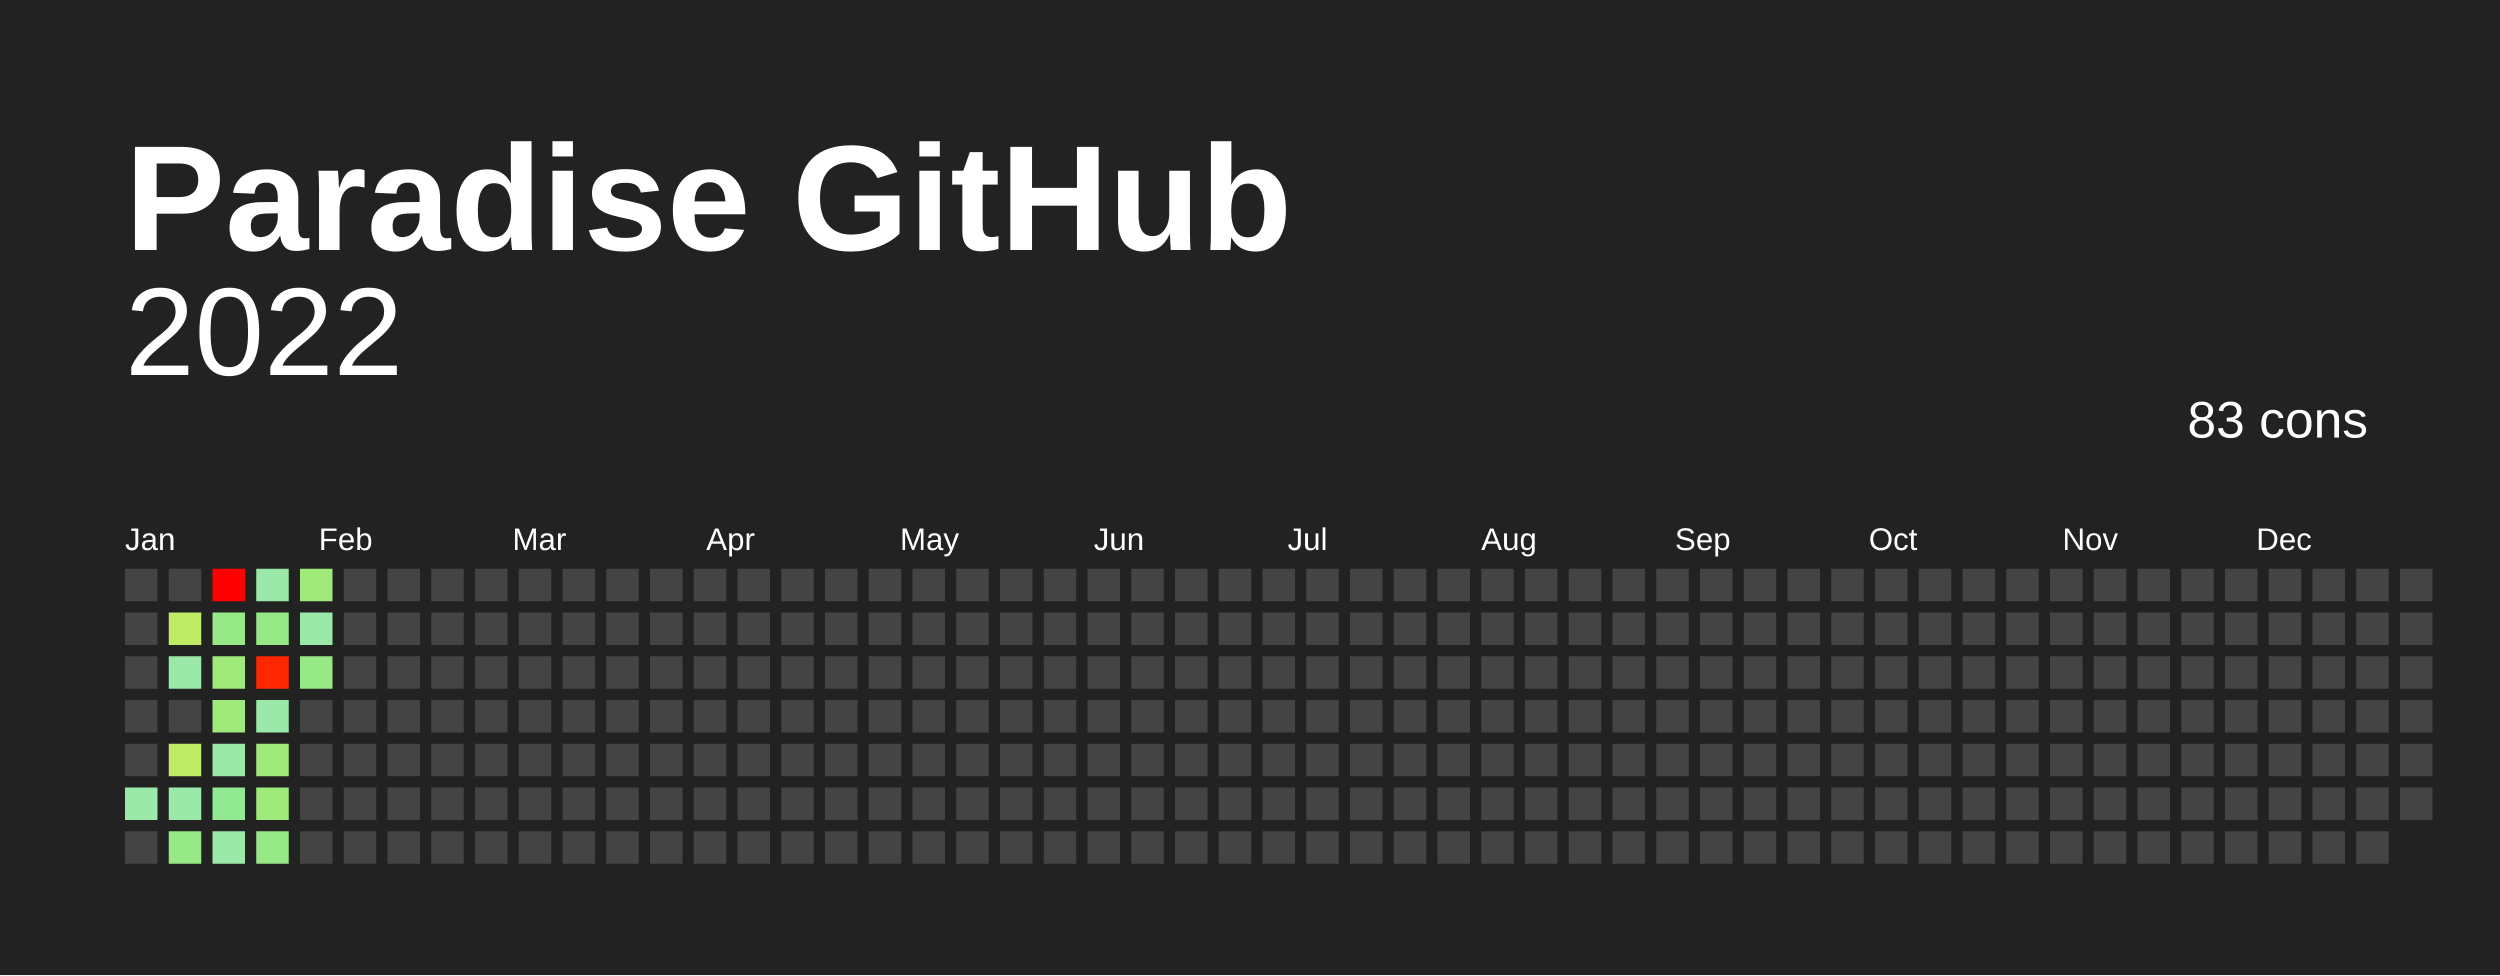
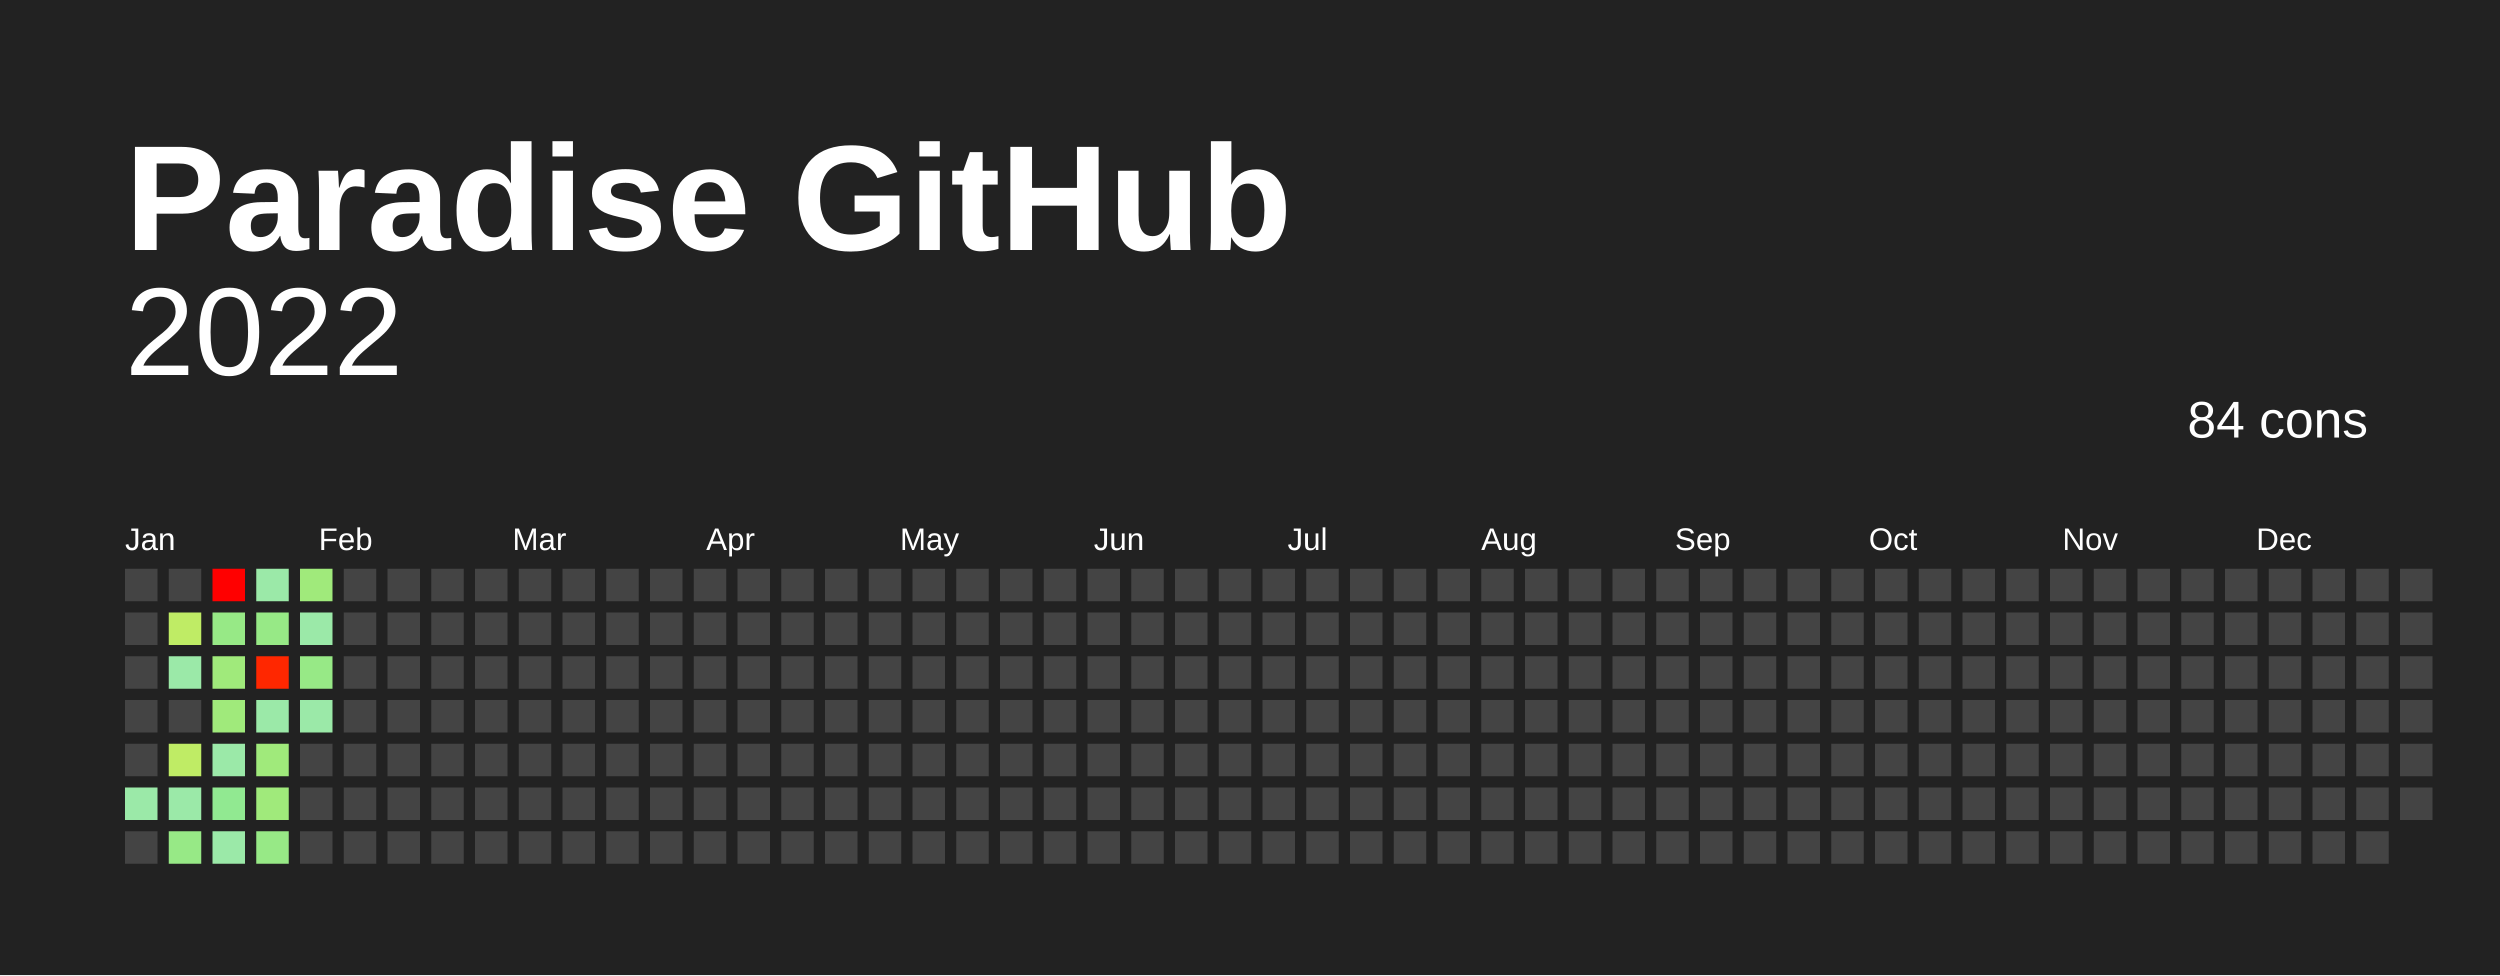
<svg xmlns="http://www.w3.org/2000/svg" baseProfile="full" height="78mm" version="1.1" viewBox="0,0,200,78" width="200mm">
  <defs />
  <rect fill="#222222" height="78" width="200" x="0" y="0" />
  <text fill="#FFFFFF" style="font-size:12px; font-family:Arial; font-weight:bold;" x="10" y="20">Paradise GitHub</text>
  <text alignment-baseline="hanging" fill="#FFFFFF" style="font-size:10.0px; font-family:Arial;" x="10" y="30">2022</text>
-   <text alignment-baseline="hanging" fill="#FFFFFF" style="font-size:4.125px; font-family:Arial;" x="175" y="35">83 cons</text>
+   <text alignment-baseline="hanging" fill="#FFFFFF" style="font-size:4.125px; font-family:Arial;" x="175" y="35">84 cons</text>
  <text fill="#FFFFFF" style="font-size:2.5px; font-family:Arial" x="10.0" y="44">Jan</text>
  <text fill="#FFFFFF" style="font-size:2.5px; font-family:Arial" x="25.5" y="44">Feb</text>
  <text fill="#FFFFFF" style="font-size:2.5px; font-family:Arial" x="41.0" y="44">Mar</text>
  <text fill="#FFFFFF" style="font-size:2.5px; font-family:Arial" x="56.5" y="44">Apr</text>
  <text fill="#FFFFFF" style="font-size:2.5px; font-family:Arial" x="72.0" y="44">May</text>
  <text fill="#FFFFFF" style="font-size:2.5px; font-family:Arial" x="87.5" y="44">Jun</text>
  <text fill="#FFFFFF" style="font-size:2.5px; font-family:Arial" x="103.0" y="44">Jul</text>
  <text fill="#FFFFFF" style="font-size:2.5px; font-family:Arial" x="118.5" y="44">Aug</text>
  <text fill="#FFFFFF" style="font-size:2.5px; font-family:Arial" x="134.0" y="44">Sep</text>
  <text fill="#FFFFFF" style="font-size:2.5px; font-family:Arial" x="149.5" y="44">Oct</text>
  <text fill="#FFFFFF" style="font-size:2.5px; font-family:Arial" x="165.0" y="44">Nov</text>
  <text fill="#FFFFFF" style="font-size:2.5px; font-family:Arial" x="180.5" y="44">Dec</text>
  <rect fill="#444444" height="2.6" width="2.6" x="10.0" y="45.5" />
  <rect fill="#444444" height="2.6" width="2.6" x="10.0" y="49.0" />
  <rect fill="#444444" height="2.6" width="2.6" x="10.0" y="52.5" />
  <rect fill="#444444" height="2.6" width="2.6" x="10.0" y="56.0" />
  <rect fill="#444444" height="2.6" width="2.6" x="10.0" y="59.5" />
  <rect fill="#9be9a8" height="2.6" width="2.6" x="10.0" y="63.0" />
  <rect fill="#444444" height="2.6" width="2.6" x="10.0" y="66.5" />
  <rect fill="#444444" height="2.6" width="2.6" x="13.5" y="45.5" />
  <rect fill="#bfec65" height="2.6" width="2.6" x="13.5" y="49.0" />
  <rect fill="#9be9a8" height="2.6" width="2.6" x="13.5" y="52.5" />
  <rect fill="#444444" height="2.6" width="2.6" x="13.5" y="56.0" />
  <rect fill="#bfec65" height="2.6" width="2.6" x="13.5" y="59.5" />
  <rect fill="#9be9a8" height="2.6" width="2.6" x="13.5" y="63.0" />
  <rect fill="#97e986" height="2.6" width="2.6" x="13.5" y="66.5" />
  <rect fill="red" height="2.6" width="2.6" x="17.0" y="45.5" />
  <rect fill="#97e986" height="2.6" width="2.6" x="17.0" y="49.0" />
  <rect fill="#a0ea7b" height="2.6" width="2.6" x="17.0" y="52.5" />
  <rect fill="#a0ea7b" height="2.6" width="2.6" x="17.0" y="56.0" />
  <rect fill="#9be9a8" height="2.6" width="2.6" x="17.0" y="59.5" />
  <rect fill="#91e991" height="2.6" width="2.6" x="17.0" y="63.0" />
  <rect fill="#9be9a8" height="2.6" width="2.6" x="17.0" y="66.5" />
  <rect fill="#9be9a8" height="2.6" width="2.6" x="20.5" y="45.5" />
  <rect fill="#97e986" height="2.6" width="2.6" x="20.5" y="49.0" />
  <rect fill="#ff2700" height="2.6" width="2.6" x="20.5" y="52.5" />
  <rect fill="#9be9a8" height="2.6" width="2.6" x="20.5" y="56.0" />
  <rect fill="#a0ea7b" height="2.6" width="2.6" x="20.5" y="59.5" />
  <rect fill="#a0ea7b" height="2.6" width="2.6" x="20.5" y="63.0" />
  <rect fill="#97e986" height="2.6" width="2.6" x="20.5" y="66.5" />
  <rect fill="#a0ea7b" height="2.6" width="2.6" x="24.0" y="45.5" />
  <rect fill="#9be9a8" height="2.6" width="2.6" x="24.0" y="49.0" />
  <rect fill="#97e986" height="2.6" width="2.6" x="24.0" y="52.5" />
-   <rect fill="#444444" height="2.6" width="2.6" x="24.0" y="56.0" />
+   <rect fill="#9be9a8" height="2.6" width="2.6" x="24.0" y="56.0" />
  <rect fill="#444444" height="2.6" width="2.6" x="24.0" y="59.5" />
  <rect fill="#444444" height="2.6" width="2.6" x="24.0" y="63.0" />
  <rect fill="#444444" height="2.6" width="2.6" x="24.0" y="66.5" />
  <rect fill="#444444" height="2.6" width="2.6" x="27.5" y="45.5" />
  <rect fill="#444444" height="2.6" width="2.6" x="27.5" y="49.0" />
  <rect fill="#444444" height="2.6" width="2.6" x="27.5" y="52.5" />
  <rect fill="#444444" height="2.6" width="2.6" x="27.5" y="56.0" />
  <rect fill="#444444" height="2.6" width="2.6" x="27.5" y="59.5" />
  <rect fill="#444444" height="2.6" width="2.6" x="27.5" y="63.0" />
  <rect fill="#444444" height="2.6" width="2.6" x="27.5" y="66.5" />
  <rect fill="#444444" height="2.6" width="2.6" x="31.0" y="45.5" />
  <rect fill="#444444" height="2.6" width="2.6" x="31.0" y="49.0" />
  <rect fill="#444444" height="2.6" width="2.6" x="31.0" y="52.5" />
  <rect fill="#444444" height="2.6" width="2.6" x="31.0" y="56.0" />
  <rect fill="#444444" height="2.6" width="2.6" x="31.0" y="59.5" />
  <rect fill="#444444" height="2.6" width="2.6" x="31.0" y="63.0" />
  <rect fill="#444444" height="2.6" width="2.6" x="31.0" y="66.5" />
  <rect fill="#444444" height="2.6" width="2.6" x="34.5" y="45.5" />
  <rect fill="#444444" height="2.6" width="2.6" x="34.5" y="49.0" />
  <rect fill="#444444" height="2.6" width="2.6" x="34.5" y="52.5" />
  <rect fill="#444444" height="2.6" width="2.6" x="34.5" y="56.0" />
  <rect fill="#444444" height="2.6" width="2.6" x="34.5" y="59.5" />
  <rect fill="#444444" height="2.6" width="2.6" x="34.5" y="63.0" />
  <rect fill="#444444" height="2.6" width="2.6" x="34.5" y="66.5" />
  <rect fill="#444444" height="2.6" width="2.6" x="38.0" y="45.5" />
  <rect fill="#444444" height="2.6" width="2.6" x="38.0" y="49.0" />
  <rect fill="#444444" height="2.6" width="2.6" x="38.0" y="52.5" />
  <rect fill="#444444" height="2.6" width="2.6" x="38.0" y="56.0" />
  <rect fill="#444444" height="2.6" width="2.6" x="38.0" y="59.5" />
  <rect fill="#444444" height="2.6" width="2.6" x="38.0" y="63.0" />
  <rect fill="#444444" height="2.6" width="2.6" x="38.0" y="66.5" />
  <rect fill="#444444" height="2.6" width="2.6" x="41.5" y="45.5" />
  <rect fill="#444444" height="2.6" width="2.6" x="41.5" y="49.0" />
  <rect fill="#444444" height="2.6" width="2.6" x="41.5" y="52.5" />
  <rect fill="#444444" height="2.6" width="2.6" x="41.5" y="56.0" />
  <rect fill="#444444" height="2.6" width="2.6" x="41.5" y="59.5" />
  <rect fill="#444444" height="2.6" width="2.6" x="41.5" y="63.0" />
  <rect fill="#444444" height="2.6" width="2.6" x="41.5" y="66.5" />
  <rect fill="#444444" height="2.6" width="2.6" x="45.0" y="45.5" />
  <rect fill="#444444" height="2.6" width="2.6" x="45.0" y="49.0" />
  <rect fill="#444444" height="2.6" width="2.6" x="45.0" y="52.5" />
  <rect fill="#444444" height="2.6" width="2.6" x="45.0" y="56.0" />
  <rect fill="#444444" height="2.6" width="2.6" x="45.0" y="59.5" />
  <rect fill="#444444" height="2.6" width="2.6" x="45.0" y="63.0" />
  <rect fill="#444444" height="2.6" width="2.6" x="45.0" y="66.5" />
  <rect fill="#444444" height="2.6" width="2.6" x="48.5" y="45.5" />
  <rect fill="#444444" height="2.6" width="2.6" x="48.5" y="49.0" />
  <rect fill="#444444" height="2.6" width="2.6" x="48.5" y="52.5" />
  <rect fill="#444444" height="2.6" width="2.6" x="48.5" y="56.0" />
  <rect fill="#444444" height="2.6" width="2.6" x="48.5" y="59.5" />
  <rect fill="#444444" height="2.6" width="2.6" x="48.5" y="63.0" />
  <rect fill="#444444" height="2.6" width="2.6" x="48.5" y="66.5" />
  <rect fill="#444444" height="2.6" width="2.6" x="52.0" y="45.5" />
  <rect fill="#444444" height="2.6" width="2.6" x="52.0" y="49.0" />
  <rect fill="#444444" height="2.6" width="2.6" x="52.0" y="52.5" />
  <rect fill="#444444" height="2.6" width="2.6" x="52.0" y="56.0" />
  <rect fill="#444444" height="2.6" width="2.6" x="52.0" y="59.5" />
  <rect fill="#444444" height="2.6" width="2.6" x="52.0" y="63.0" />
  <rect fill="#444444" height="2.6" width="2.6" x="52.0" y="66.5" />
  <rect fill="#444444" height="2.6" width="2.6" x="55.5" y="45.5" />
  <rect fill="#444444" height="2.6" width="2.6" x="55.5" y="49.0" />
  <rect fill="#444444" height="2.6" width="2.6" x="55.5" y="52.5" />
  <rect fill="#444444" height="2.6" width="2.6" x="55.5" y="56.0" />
  <rect fill="#444444" height="2.6" width="2.6" x="55.5" y="59.5" />
  <rect fill="#444444" height="2.6" width="2.6" x="55.5" y="63.0" />
  <rect fill="#444444" height="2.6" width="2.6" x="55.5" y="66.5" />
  <rect fill="#444444" height="2.6" width="2.6" x="59.0" y="45.5" />
  <rect fill="#444444" height="2.6" width="2.6" x="59.0" y="49.0" />
  <rect fill="#444444" height="2.6" width="2.6" x="59.0" y="52.5" />
  <rect fill="#444444" height="2.6" width="2.6" x="59.0" y="56.0" />
  <rect fill="#444444" height="2.6" width="2.6" x="59.0" y="59.5" />
  <rect fill="#444444" height="2.6" width="2.6" x="59.0" y="63.0" />
  <rect fill="#444444" height="2.6" width="2.6" x="59.0" y="66.5" />
  <rect fill="#444444" height="2.6" width="2.6" x="62.5" y="45.5" />
  <rect fill="#444444" height="2.6" width="2.6" x="62.5" y="49.0" />
  <rect fill="#444444" height="2.6" width="2.6" x="62.5" y="52.5" />
  <rect fill="#444444" height="2.6" width="2.6" x="62.5" y="56.0" />
  <rect fill="#444444" height="2.6" width="2.6" x="62.5" y="59.5" />
  <rect fill="#444444" height="2.6" width="2.6" x="62.5" y="63.0" />
  <rect fill="#444444" height="2.6" width="2.6" x="62.5" y="66.5" />
  <rect fill="#444444" height="2.6" width="2.6" x="66.0" y="45.5" />
  <rect fill="#444444" height="2.6" width="2.6" x="66.0" y="49.0" />
  <rect fill="#444444" height="2.6" width="2.6" x="66.0" y="52.5" />
  <rect fill="#444444" height="2.6" width="2.6" x="66.0" y="56.0" />
  <rect fill="#444444" height="2.6" width="2.6" x="66.0" y="59.5" />
  <rect fill="#444444" height="2.6" width="2.6" x="66.0" y="63.0" />
  <rect fill="#444444" height="2.6" width="2.6" x="66.0" y="66.5" />
  <rect fill="#444444" height="2.6" width="2.6" x="69.5" y="45.5" />
  <rect fill="#444444" height="2.6" width="2.6" x="69.5" y="49.0" />
  <rect fill="#444444" height="2.6" width="2.6" x="69.5" y="52.5" />
  <rect fill="#444444" height="2.6" width="2.6" x="69.5" y="56.0" />
  <rect fill="#444444" height="2.6" width="2.6" x="69.5" y="59.5" />
  <rect fill="#444444" height="2.6" width="2.6" x="69.5" y="63.0" />
  <rect fill="#444444" height="2.6" width="2.6" x="69.5" y="66.5" />
  <rect fill="#444444" height="2.6" width="2.6" x="73.0" y="45.5" />
  <rect fill="#444444" height="2.6" width="2.6" x="73.0" y="49.0" />
  <rect fill="#444444" height="2.6" width="2.6" x="73.0" y="52.5" />
  <rect fill="#444444" height="2.6" width="2.6" x="73.0" y="56.0" />
  <rect fill="#444444" height="2.6" width="2.6" x="73.0" y="59.5" />
  <rect fill="#444444" height="2.6" width="2.6" x="73.0" y="63.0" />
  <rect fill="#444444" height="2.6" width="2.6" x="73.0" y="66.5" />
  <rect fill="#444444" height="2.6" width="2.6" x="76.5" y="45.5" />
  <rect fill="#444444" height="2.6" width="2.6" x="76.5" y="49.0" />
  <rect fill="#444444" height="2.6" width="2.6" x="76.5" y="52.5" />
  <rect fill="#444444" height="2.6" width="2.6" x="76.5" y="56.0" />
  <rect fill="#444444" height="2.6" width="2.6" x="76.5" y="59.5" />
  <rect fill="#444444" height="2.6" width="2.6" x="76.5" y="63.0" />
  <rect fill="#444444" height="2.6" width="2.6" x="76.5" y="66.5" />
  <rect fill="#444444" height="2.6" width="2.6" x="80.0" y="45.5" />
  <rect fill="#444444" height="2.6" width="2.6" x="80.0" y="49.0" />
  <rect fill="#444444" height="2.6" width="2.6" x="80.0" y="52.5" />
  <rect fill="#444444" height="2.6" width="2.6" x="80.0" y="56.0" />
  <rect fill="#444444" height="2.6" width="2.6" x="80.0" y="59.5" />
  <rect fill="#444444" height="2.6" width="2.6" x="80.0" y="63.0" />
  <rect fill="#444444" height="2.6" width="2.6" x="80.0" y="66.5" />
  <rect fill="#444444" height="2.6" width="2.6" x="83.5" y="45.5" />
  <rect fill="#444444" height="2.6" width="2.6" x="83.5" y="49.0" />
  <rect fill="#444444" height="2.6" width="2.6" x="83.5" y="52.5" />
  <rect fill="#444444" height="2.6" width="2.6" x="83.5" y="56.0" />
  <rect fill="#444444" height="2.6" width="2.6" x="83.5" y="59.5" />
  <rect fill="#444444" height="2.6" width="2.6" x="83.5" y="63.0" />
  <rect fill="#444444" height="2.6" width="2.6" x="83.5" y="66.5" />
  <rect fill="#444444" height="2.6" width="2.6" x="87.0" y="45.5" />
  <rect fill="#444444" height="2.6" width="2.6" x="87.0" y="49.0" />
  <rect fill="#444444" height="2.6" width="2.6" x="87.0" y="52.5" />
  <rect fill="#444444" height="2.6" width="2.6" x="87.0" y="56.0" />
  <rect fill="#444444" height="2.6" width="2.6" x="87.0" y="59.5" />
  <rect fill="#444444" height="2.6" width="2.6" x="87.0" y="63.0" />
  <rect fill="#444444" height="2.6" width="2.6" x="87.0" y="66.5" />
  <rect fill="#444444" height="2.6" width="2.6" x="90.5" y="45.5" />
  <rect fill="#444444" height="2.6" width="2.6" x="90.5" y="49.0" />
  <rect fill="#444444" height="2.6" width="2.6" x="90.5" y="52.5" />
  <rect fill="#444444" height="2.6" width="2.6" x="90.5" y="56.0" />
  <rect fill="#444444" height="2.6" width="2.6" x="90.5" y="59.5" />
  <rect fill="#444444" height="2.6" width="2.6" x="90.5" y="63.0" />
  <rect fill="#444444" height="2.6" width="2.6" x="90.5" y="66.5" />
  <rect fill="#444444" height="2.6" width="2.6" x="94.0" y="45.5" />
  <rect fill="#444444" height="2.6" width="2.6" x="94.0" y="49.0" />
  <rect fill="#444444" height="2.6" width="2.6" x="94.0" y="52.5" />
  <rect fill="#444444" height="2.6" width="2.6" x="94.0" y="56.0" />
  <rect fill="#444444" height="2.6" width="2.6" x="94.0" y="59.5" />
  <rect fill="#444444" height="2.6" width="2.6" x="94.0" y="63.0" />
  <rect fill="#444444" height="2.6" width="2.6" x="94.0" y="66.5" />
  <rect fill="#444444" height="2.6" width="2.6" x="97.5" y="45.5" />
  <rect fill="#444444" height="2.6" width="2.6" x="97.5" y="49.0" />
  <rect fill="#444444" height="2.6" width="2.6" x="97.5" y="52.5" />
  <rect fill="#444444" height="2.6" width="2.6" x="97.5" y="56.0" />
  <rect fill="#444444" height="2.6" width="2.6" x="97.5" y="59.5" />
  <rect fill="#444444" height="2.6" width="2.6" x="97.5" y="63.0" />
  <rect fill="#444444" height="2.6" width="2.6" x="97.5" y="66.5" />
  <rect fill="#444444" height="2.6" width="2.6" x="101.0" y="45.5" />
  <rect fill="#444444" height="2.6" width="2.6" x="101.0" y="49.0" />
  <rect fill="#444444" height="2.6" width="2.6" x="101.0" y="52.5" />
  <rect fill="#444444" height="2.6" width="2.6" x="101.0" y="56.0" />
  <rect fill="#444444" height="2.6" width="2.6" x="101.0" y="59.5" />
  <rect fill="#444444" height="2.6" width="2.6" x="101.0" y="63.0" />
  <rect fill="#444444" height="2.6" width="2.6" x="101.0" y="66.5" />
  <rect fill="#444444" height="2.6" width="2.6" x="104.5" y="45.5" />
  <rect fill="#444444" height="2.6" width="2.6" x="104.5" y="49.0" />
  <rect fill="#444444" height="2.6" width="2.6" x="104.5" y="52.5" />
  <rect fill="#444444" height="2.6" width="2.6" x="104.5" y="56.0" />
  <rect fill="#444444" height="2.6" width="2.6" x="104.5" y="59.5" />
  <rect fill="#444444" height="2.6" width="2.6" x="104.5" y="63.0" />
  <rect fill="#444444" height="2.6" width="2.6" x="104.5" y="66.5" />
  <rect fill="#444444" height="2.6" width="2.6" x="108.0" y="45.5" />
  <rect fill="#444444" height="2.6" width="2.6" x="108.0" y="49.0" />
  <rect fill="#444444" height="2.6" width="2.6" x="108.0" y="52.5" />
  <rect fill="#444444" height="2.6" width="2.6" x="108.0" y="56.0" />
  <rect fill="#444444" height="2.6" width="2.6" x="108.0" y="59.5" />
  <rect fill="#444444" height="2.6" width="2.6" x="108.0" y="63.0" />
  <rect fill="#444444" height="2.6" width="2.6" x="108.0" y="66.5" />
  <rect fill="#444444" height="2.6" width="2.6" x="111.5" y="45.5" />
  <rect fill="#444444" height="2.6" width="2.6" x="111.5" y="49.0" />
  <rect fill="#444444" height="2.6" width="2.6" x="111.5" y="52.5" />
  <rect fill="#444444" height="2.6" width="2.6" x="111.5" y="56.0" />
  <rect fill="#444444" height="2.6" width="2.6" x="111.5" y="59.5" />
  <rect fill="#444444" height="2.6" width="2.6" x="111.5" y="63.0" />
  <rect fill="#444444" height="2.6" width="2.6" x="111.5" y="66.5" />
  <rect fill="#444444" height="2.6" width="2.6" x="115.0" y="45.5" />
  <rect fill="#444444" height="2.6" width="2.6" x="115.0" y="49.0" />
  <rect fill="#444444" height="2.6" width="2.6" x="115.0" y="52.5" />
  <rect fill="#444444" height="2.6" width="2.6" x="115.0" y="56.0" />
  <rect fill="#444444" height="2.6" width="2.6" x="115.0" y="59.5" />
  <rect fill="#444444" height="2.6" width="2.6" x="115.0" y="63.0" />
  <rect fill="#444444" height="2.6" width="2.6" x="115.0" y="66.5" />
  <rect fill="#444444" height="2.6" width="2.6" x="118.5" y="45.5" />
  <rect fill="#444444" height="2.6" width="2.6" x="118.5" y="49.0" />
  <rect fill="#444444" height="2.6" width="2.6" x="118.5" y="52.5" />
  <rect fill="#444444" height="2.6" width="2.6" x="118.5" y="56.0" />
  <rect fill="#444444" height="2.6" width="2.6" x="118.5" y="59.5" />
  <rect fill="#444444" height="2.6" width="2.6" x="118.5" y="63.0" />
  <rect fill="#444444" height="2.6" width="2.6" x="118.5" y="66.5" />
  <rect fill="#444444" height="2.6" width="2.6" x="122.0" y="45.5" />
  <rect fill="#444444" height="2.6" width="2.6" x="122.0" y="49.0" />
  <rect fill="#444444" height="2.6" width="2.6" x="122.0" y="52.5" />
  <rect fill="#444444" height="2.6" width="2.6" x="122.0" y="56.0" />
  <rect fill="#444444" height="2.6" width="2.6" x="122.0" y="59.5" />
  <rect fill="#444444" height="2.6" width="2.6" x="122.0" y="63.0" />
  <rect fill="#444444" height="2.6" width="2.6" x="122.0" y="66.5" />
  <rect fill="#444444" height="2.6" width="2.6" x="125.5" y="45.5" />
  <rect fill="#444444" height="2.6" width="2.6" x="125.5" y="49.0" />
  <rect fill="#444444" height="2.6" width="2.6" x="125.5" y="52.5" />
  <rect fill="#444444" height="2.6" width="2.6" x="125.5" y="56.0" />
  <rect fill="#444444" height="2.6" width="2.6" x="125.5" y="59.5" />
  <rect fill="#444444" height="2.6" width="2.6" x="125.5" y="63.0" />
  <rect fill="#444444" height="2.6" width="2.6" x="125.5" y="66.5" />
  <rect fill="#444444" height="2.6" width="2.6" x="129.0" y="45.5" />
  <rect fill="#444444" height="2.6" width="2.6" x="129.0" y="49.0" />
  <rect fill="#444444" height="2.6" width="2.6" x="129.0" y="52.5" />
  <rect fill="#444444" height="2.6" width="2.6" x="129.0" y="56.0" />
  <rect fill="#444444" height="2.6" width="2.6" x="129.0" y="59.5" />
  <rect fill="#444444" height="2.6" width="2.6" x="129.0" y="63.0" />
  <rect fill="#444444" height="2.6" width="2.6" x="129.0" y="66.5" />
  <rect fill="#444444" height="2.6" width="2.6" x="132.5" y="45.5" />
  <rect fill="#444444" height="2.6" width="2.6" x="132.5" y="49.0" />
  <rect fill="#444444" height="2.6" width="2.6" x="132.5" y="52.5" />
  <rect fill="#444444" height="2.6" width="2.6" x="132.5" y="56.0" />
  <rect fill="#444444" height="2.6" width="2.6" x="132.5" y="59.5" />
  <rect fill="#444444" height="2.6" width="2.6" x="132.5" y="63.0" />
  <rect fill="#444444" height="2.6" width="2.6" x="132.5" y="66.5" />
  <rect fill="#444444" height="2.6" width="2.6" x="136.0" y="45.5" />
  <rect fill="#444444" height="2.6" width="2.6" x="136.0" y="49.0" />
  <rect fill="#444444" height="2.6" width="2.6" x="136.0" y="52.5" />
  <rect fill="#444444" height="2.6" width="2.6" x="136.0" y="56.0" />
  <rect fill="#444444" height="2.6" width="2.6" x="136.0" y="59.5" />
  <rect fill="#444444" height="2.6" width="2.6" x="136.0" y="63.0" />
  <rect fill="#444444" height="2.6" width="2.6" x="136.0" y="66.5" />
  <rect fill="#444444" height="2.6" width="2.6" x="139.5" y="45.5" />
  <rect fill="#444444" height="2.6" width="2.6" x="139.5" y="49.0" />
  <rect fill="#444444" height="2.6" width="2.6" x="139.5" y="52.5" />
  <rect fill="#444444" height="2.6" width="2.6" x="139.5" y="56.0" />
  <rect fill="#444444" height="2.6" width="2.6" x="139.5" y="59.5" />
  <rect fill="#444444" height="2.6" width="2.6" x="139.5" y="63.0" />
  <rect fill="#444444" height="2.6" width="2.6" x="139.5" y="66.5" />
  <rect fill="#444444" height="2.6" width="2.6" x="143.0" y="45.5" />
  <rect fill="#444444" height="2.6" width="2.6" x="143.0" y="49.0" />
  <rect fill="#444444" height="2.6" width="2.6" x="143.0" y="52.5" />
  <rect fill="#444444" height="2.6" width="2.6" x="143.0" y="56.0" />
  <rect fill="#444444" height="2.6" width="2.6" x="143.0" y="59.5" />
  <rect fill="#444444" height="2.6" width="2.6" x="143.0" y="63.0" />
  <rect fill="#444444" height="2.6" width="2.6" x="143.0" y="66.5" />
  <rect fill="#444444" height="2.6" width="2.6" x="146.5" y="45.5" />
  <rect fill="#444444" height="2.6" width="2.6" x="146.5" y="49.0" />
  <rect fill="#444444" height="2.6" width="2.6" x="146.5" y="52.5" />
  <rect fill="#444444" height="2.6" width="2.6" x="146.5" y="56.0" />
  <rect fill="#444444" height="2.6" width="2.6" x="146.5" y="59.5" />
  <rect fill="#444444" height="2.6" width="2.6" x="146.5" y="63.0" />
  <rect fill="#444444" height="2.6" width="2.6" x="146.5" y="66.5" />
  <rect fill="#444444" height="2.6" width="2.6" x="150.0" y="45.5" />
  <rect fill="#444444" height="2.6" width="2.6" x="150.0" y="49.0" />
  <rect fill="#444444" height="2.6" width="2.6" x="150.0" y="52.5" />
  <rect fill="#444444" height="2.6" width="2.6" x="150.0" y="56.0" />
  <rect fill="#444444" height="2.6" width="2.6" x="150.0" y="59.5" />
  <rect fill="#444444" height="2.6" width="2.6" x="150.0" y="63.0" />
  <rect fill="#444444" height="2.6" width="2.6" x="150.0" y="66.5" />
  <rect fill="#444444" height="2.6" width="2.6" x="153.5" y="45.5" />
  <rect fill="#444444" height="2.6" width="2.6" x="153.5" y="49.0" />
  <rect fill="#444444" height="2.6" width="2.6" x="153.5" y="52.5" />
  <rect fill="#444444" height="2.6" width="2.6" x="153.5" y="56.0" />
  <rect fill="#444444" height="2.6" width="2.6" x="153.5" y="59.5" />
  <rect fill="#444444" height="2.6" width="2.6" x="153.5" y="63.0" />
  <rect fill="#444444" height="2.6" width="2.6" x="153.5" y="66.5" />
  <rect fill="#444444" height="2.6" width="2.6" x="157.0" y="45.5" />
  <rect fill="#444444" height="2.6" width="2.6" x="157.0" y="49.0" />
  <rect fill="#444444" height="2.6" width="2.6" x="157.0" y="52.5" />
  <rect fill="#444444" height="2.6" width="2.6" x="157.0" y="56.0" />
  <rect fill="#444444" height="2.6" width="2.6" x="157.0" y="59.5" />
  <rect fill="#444444" height="2.6" width="2.6" x="157.0" y="63.0" />
  <rect fill="#444444" height="2.6" width="2.6" x="157.0" y="66.5" />
  <rect fill="#444444" height="2.6" width="2.6" x="160.5" y="45.5" />
  <rect fill="#444444" height="2.6" width="2.6" x="160.5" y="49.0" />
  <rect fill="#444444" height="2.6" width="2.6" x="160.5" y="52.5" />
  <rect fill="#444444" height="2.6" width="2.6" x="160.5" y="56.0" />
  <rect fill="#444444" height="2.6" width="2.6" x="160.5" y="59.5" />
  <rect fill="#444444" height="2.6" width="2.6" x="160.5" y="63.0" />
  <rect fill="#444444" height="2.6" width="2.6" x="160.5" y="66.5" />
  <rect fill="#444444" height="2.6" width="2.6" x="164.0" y="45.5" />
  <rect fill="#444444" height="2.6" width="2.6" x="164.0" y="49.0" />
  <rect fill="#444444" height="2.6" width="2.6" x="164.0" y="52.5" />
  <rect fill="#444444" height="2.6" width="2.6" x="164.0" y="56.0" />
  <rect fill="#444444" height="2.6" width="2.6" x="164.0" y="59.5" />
  <rect fill="#444444" height="2.6" width="2.6" x="164.0" y="63.0" />
  <rect fill="#444444" height="2.6" width="2.6" x="164.0" y="66.5" />
  <rect fill="#444444" height="2.6" width="2.6" x="167.5" y="45.5" />
  <rect fill="#444444" height="2.6" width="2.6" x="167.5" y="49.0" />
  <rect fill="#444444" height="2.6" width="2.6" x="167.5" y="52.5" />
  <rect fill="#444444" height="2.6" width="2.6" x="167.5" y="56.0" />
  <rect fill="#444444" height="2.6" width="2.6" x="167.5" y="59.5" />
  <rect fill="#444444" height="2.6" width="2.6" x="167.5" y="63.0" />
  <rect fill="#444444" height="2.6" width="2.6" x="167.5" y="66.5" />
  <rect fill="#444444" height="2.6" width="2.6" x="171.0" y="45.5" />
  <rect fill="#444444" height="2.6" width="2.6" x="171.0" y="49.0" />
  <rect fill="#444444" height="2.6" width="2.6" x="171.0" y="52.5" />
  <rect fill="#444444" height="2.6" width="2.6" x="171.0" y="56.0" />
  <rect fill="#444444" height="2.6" width="2.6" x="171.0" y="59.5" />
  <rect fill="#444444" height="2.6" width="2.6" x="171.0" y="63.0" />
  <rect fill="#444444" height="2.6" width="2.6" x="171.0" y="66.5" />
  <rect fill="#444444" height="2.6" width="2.6" x="174.5" y="45.5" />
  <rect fill="#444444" height="2.6" width="2.6" x="174.5" y="49.0" />
  <rect fill="#444444" height="2.6" width="2.6" x="174.5" y="52.5" />
  <rect fill="#444444" height="2.6" width="2.6" x="174.5" y="56.0" />
  <rect fill="#444444" height="2.6" width="2.6" x="174.5" y="59.5" />
  <rect fill="#444444" height="2.6" width="2.6" x="174.5" y="63.0" />
  <rect fill="#444444" height="2.6" width="2.6" x="174.5" y="66.5" />
  <rect fill="#444444" height="2.6" width="2.6" x="178.0" y="45.5" />
  <rect fill="#444444" height="2.6" width="2.6" x="178.0" y="49.0" />
  <rect fill="#444444" height="2.6" width="2.6" x="178.0" y="52.5" />
  <rect fill="#444444" height="2.6" width="2.6" x="178.0" y="56.0" />
  <rect fill="#444444" height="2.6" width="2.6" x="178.0" y="59.5" />
  <rect fill="#444444" height="2.6" width="2.6" x="178.0" y="63.0" />
  <rect fill="#444444" height="2.6" width="2.6" x="178.0" y="66.5" />
  <rect fill="#444444" height="2.6" width="2.6" x="181.5" y="45.5" />
  <rect fill="#444444" height="2.6" width="2.6" x="181.5" y="49.0" />
  <rect fill="#444444" height="2.6" width="2.6" x="181.5" y="52.5" />
  <rect fill="#444444" height="2.6" width="2.6" x="181.5" y="56.0" />
  <rect fill="#444444" height="2.6" width="2.6" x="181.5" y="59.5" />
  <rect fill="#444444" height="2.6" width="2.6" x="181.5" y="63.0" />
  <rect fill="#444444" height="2.6" width="2.6" x="181.5" y="66.5" />
  <rect fill="#444444" height="2.6" width="2.6" x="185.0" y="45.5" />
  <rect fill="#444444" height="2.6" width="2.6" x="185.0" y="49.0" />
  <rect fill="#444444" height="2.6" width="2.6" x="185.0" y="52.5" />
  <rect fill="#444444" height="2.6" width="2.6" x="185.0" y="56.0" />
  <rect fill="#444444" height="2.6" width="2.6" x="185.0" y="59.5" />
  <rect fill="#444444" height="2.6" width="2.6" x="185.0" y="63.0" />
  <rect fill="#444444" height="2.6" width="2.6" x="185.0" y="66.5" />
  <rect fill="#444444" height="2.6" width="2.6" x="188.5" y="45.5" />
  <rect fill="#444444" height="2.6" width="2.6" x="188.5" y="49.0" />
  <rect fill="#444444" height="2.6" width="2.6" x="188.5" y="52.5" />
  <rect fill="#444444" height="2.6" width="2.6" x="188.5" y="56.0" />
  <rect fill="#444444" height="2.6" width="2.6" x="188.5" y="59.5" />
  <rect fill="#444444" height="2.6" width="2.6" x="188.5" y="63.0" />
  <rect fill="#444444" height="2.6" width="2.6" x="188.5" y="66.5" />
  <rect fill="#444444" height="2.6" width="2.6" x="192.0" y="45.5" />
  <rect fill="#444444" height="2.6" width="2.6" x="192.0" y="49.0" />
  <rect fill="#444444" height="2.6" width="2.6" x="192.0" y="52.5" />
  <rect fill="#444444" height="2.6" width="2.6" x="192.0" y="56.0" />
  <rect fill="#444444" height="2.6" width="2.6" x="192.0" y="59.5" />
  <rect fill="#444444" height="2.6" width="2.6" x="192.0" y="63.0" />
</svg>
